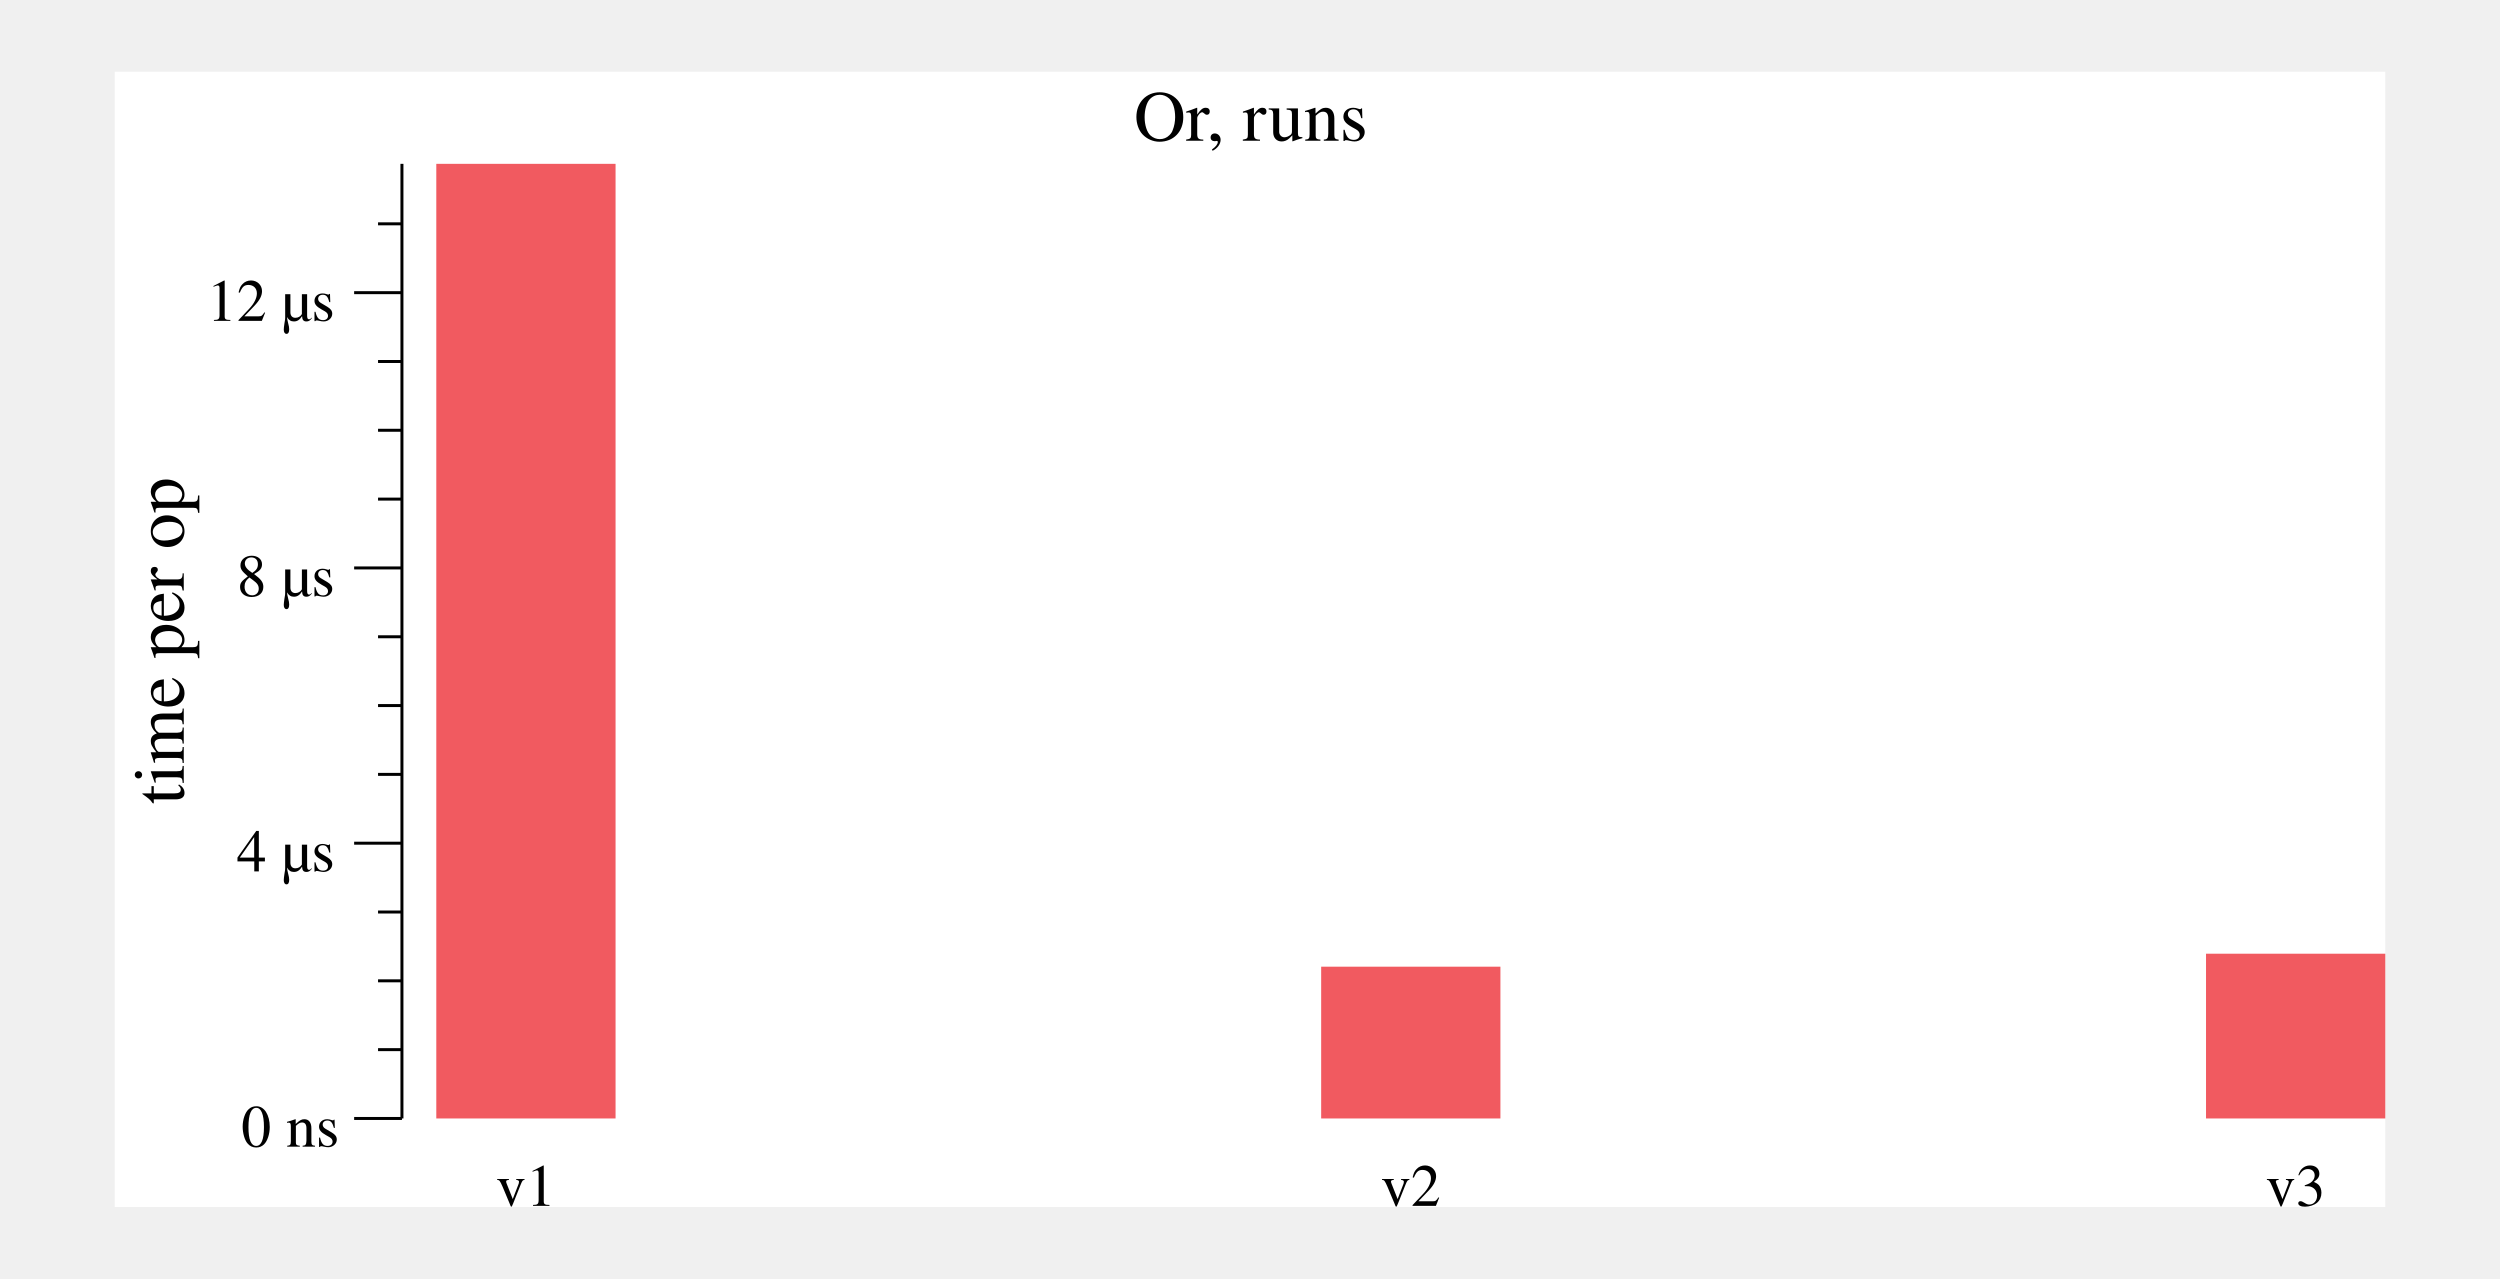
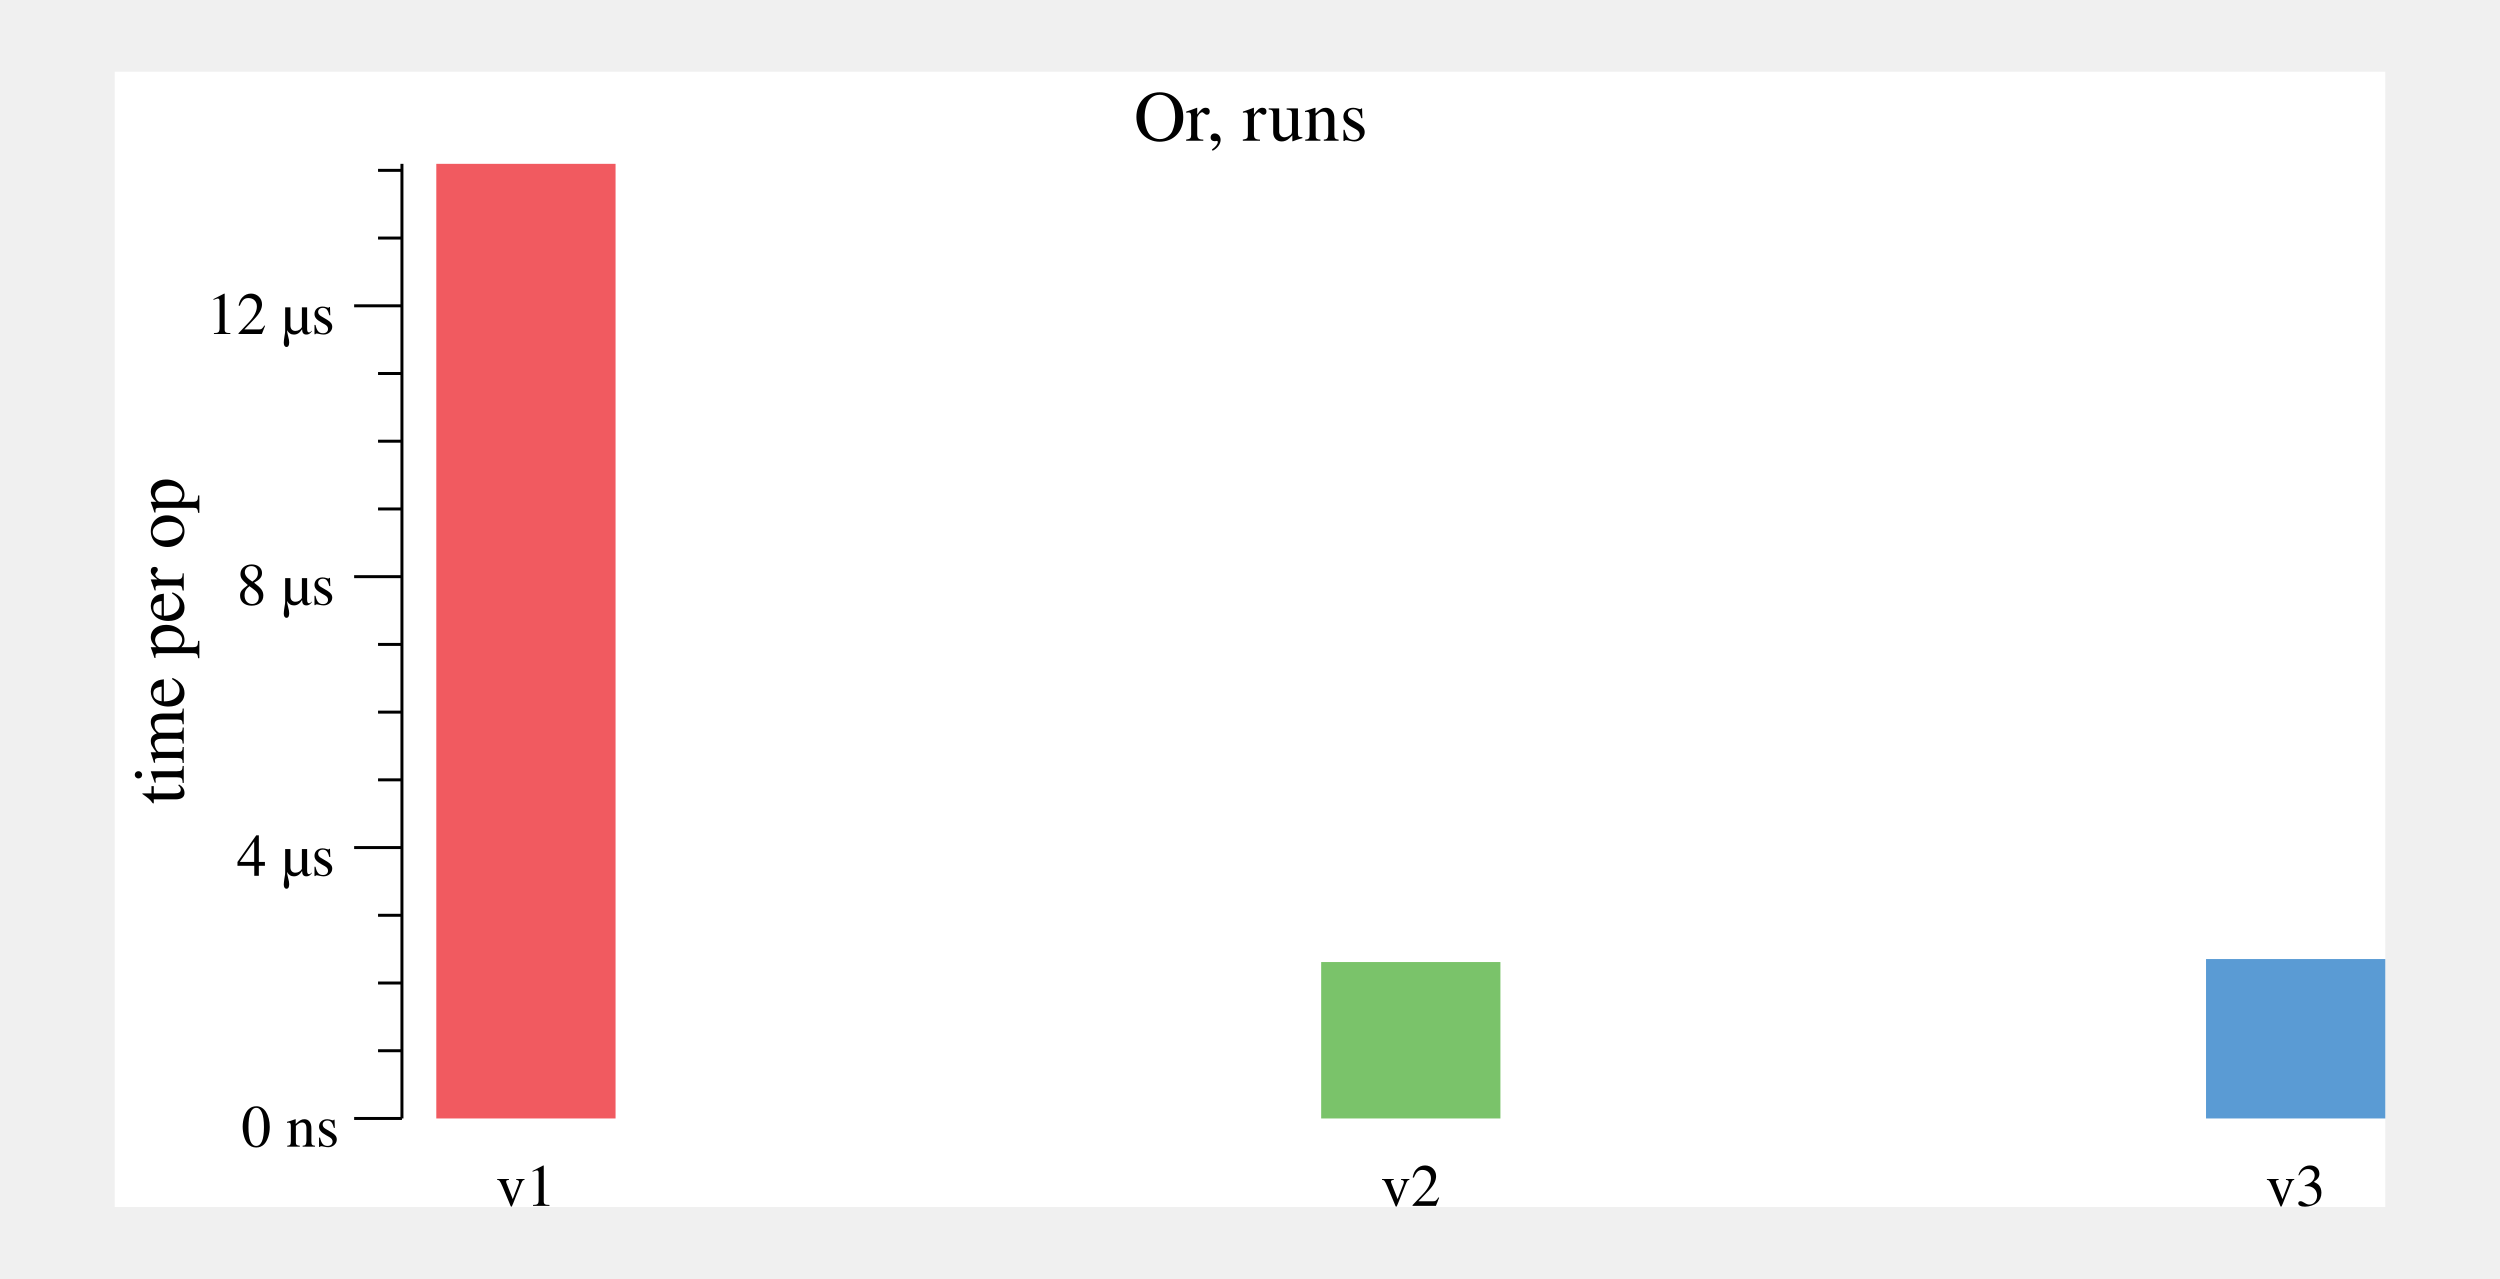
<svg xmlns="http://www.w3.org/2000/svg" width="418.4pt" height="214pt" viewBox="0 0 418.4 214">
  <g transform="scale(1, -1) translate(0, -214)">
    <path d="M19.2,12L399.2,12L399.2,202L19.2,202Z" style="fill:#FFFFFF" />
    <text x="189.78" y="-190.45" transform="scale(1, -1)" style="font-family:Times;font-weight:normal;font-style:normal;font-size:12px">Or, runs</text>
    <text x="83.019" y="-12.186" transform="scale(1, -1)" style="font-family:Times;font-weight:normal;font-style:normal;font-size:10px">v1</text>
    <text x="231.11" y="-12.186" transform="scale(1, -1)" style="font-family:Times;font-weight:normal;font-style:normal;font-size:10px">v2</text>
    <text x="379.2" y="-12.186" transform="scale(1, -1)" style="font-family:Times;font-weight:normal;font-style:normal;font-size:10px">v3</text>
    <g transform="rotate(90)">
      <text x="79.374" y="30.755" transform="scale(1, -1)" style="font-family:Times;font-weight:normal;font-style:normal;font-size:12px">time per op</text>
    </g>
    <text x="40.378" y="-22.093" transform="scale(1, -1)" style="font-family:Times;font-weight:normal;font-style:normal;font-size:10px">0 ns</text>
-     <text x="39.616" y="-68.161" transform="scale(1, -1)" style="font-family:Times;font-weight:normal;font-style:normal;font-size:10px">4 µs</text>
-     <text x="39.616" y="-114.23" transform="scale(1, -1)" style="font-family:Times;font-weight:normal;font-style:normal;font-size:10px">8 µs</text>
-     <text x="34.616" y="-160.3" transform="scale(1, -1)" style="font-family:Times;font-weight:normal;font-style:normal;font-size:10px">12 µs</text>
+     <text x="39.616" y="-67.429" transform="scale(1, -1)" style="font-family:Times;font-weight:normal;font-style:normal;font-size:10px">4 µs</text>
+     <text x="39.616" y="-112.77" transform="scale(1, -1)" style="font-family:Times;font-weight:normal;font-style:normal;font-size:10px">8 µs</text>
+     <text x="34.616" y="-158.1" transform="scale(1, -1)" style="font-family:Times;font-weight:normal;font-style:normal;font-size:10px">12 µs</text>
    <path d="M59.269,26.814L67.269,26.814" style="fill:none;stroke:#000000;stroke-width:0.5" />
-     <path d="M59.269,72.883L67.269,72.883" style="fill:none;stroke:#000000;stroke-width:0.5" />
-     <path d="M59.269,118.95L67.269,118.95" style="fill:none;stroke:#000000;stroke-width:0.5" />
-     <path d="M59.269,165.02L67.269,165.02" style="fill:none;stroke:#000000;stroke-width:0.5" />
-     <path d="M63.269,38.332L67.269,38.332" style="fill:none;stroke:#000000;stroke-width:0.5" />
-     <path d="M63.269,49.849L67.269,49.849" style="fill:none;stroke:#000000;stroke-width:0.5" />
-     <path d="M63.269,61.366L67.269,61.366" style="fill:none;stroke:#000000;stroke-width:0.5" />
-     <path d="M63.269,84.4L67.269,84.4" style="fill:none;stroke:#000000;stroke-width:0.5" />
-     <path d="M63.269,95.917L67.269,95.917" style="fill:none;stroke:#000000;stroke-width:0.5" />
-     <path d="M63.269,107.43L67.269,107.43" style="fill:none;stroke:#000000;stroke-width:0.5" />
-     <path d="M63.269,130.47L67.269,130.47" style="fill:none;stroke:#000000;stroke-width:0.5" />
-     <path d="M63.269,141.99L67.269,141.99" style="fill:none;stroke:#000000;stroke-width:0.5" />
-     <path d="M63.269,153.5L67.269,153.5" style="fill:none;stroke:#000000;stroke-width:0.5" />
-     <path d="M63.269,176.54L67.269,176.54" style="fill:none;stroke:#000000;stroke-width:0.5" />
+     <path d="M59.269,72.151L67.269,72.151" style="fill:none;stroke:#000000;stroke-width:0.5" />
+     <path d="M59.269,117.49L67.269,117.49" style="fill:none;stroke:#000000;stroke-width:0.5" />
+     <path d="M59.269,162.82L67.269,162.82" style="fill:none;stroke:#000000;stroke-width:0.5" />
+     <path d="M63.269,38.149L67.269,38.149" style="fill:none;stroke:#000000;stroke-width:0.5" />
+     <path d="M63.269,49.483L67.269,49.483" style="fill:none;stroke:#000000;stroke-width:0.5" />
+     <path d="M63.269,60.817L67.269,60.817" style="fill:none;stroke:#000000;stroke-width:0.5" />
+     <path d="M63.269,83.485L67.269,83.485" style="fill:none;stroke:#000000;stroke-width:0.5" />
+     <path d="M63.269,94.819L67.269,94.819" style="fill:none;stroke:#000000;stroke-width:0.5" />
+     <path d="M63.269,106.15L67.269,106.15" style="fill:none;stroke:#000000;stroke-width:0.5" />
+     <path d="M63.269,128.82L67.269,128.82" style="fill:none;stroke:#000000;stroke-width:0.5" />
+     <path d="M63.269,140.16L67.269,140.16" style="fill:none;stroke:#000000;stroke-width:0.5" />
+     <path d="M63.269,151.49L67.269,151.49" style="fill:none;stroke:#000000;stroke-width:0.5" />
+     <path d="M63.269,174.16L67.269,174.16" style="fill:none;stroke:#000000;stroke-width:0.5" />
+     <path d="M63.269,185.49L67.269,185.49" style="fill:none;stroke:#000000;stroke-width:0.5" />
    <path d="M67.269,26.814L67.269,186.58" style="fill:none;stroke:#000000;stroke-width:0.5" />
    <path d="M73.019,26.814L73.019,186.58L103.02,186.58L103.02,26.814Z" style="fill:#F15A60" />
-     <path d="M221.11,26.814L221.11,52.216L251.11,52.216L251.11,26.814Z" style="fill:#F15A60" />
-     <path d="M369.2,26.814L369.2,54.387L399.2,54.387L399.2,26.814Z" style="fill:#F15A60" />
+     <path d="M221.11,26.814L221.11,26.814L251.11,26.814L251.11,26.814Z" style="fill:#F15A60" />
+     <path d="M369.2,26.814L369.2,26.814L399.2,26.814L399.2,26.814Z" style="fill:#F15A60" />
+     <path d="M73.019,26.814L73.019,26.814L103.02,26.814L103.02,26.814Z" style="fill:#7AC36A" />
+     <path d="M221.11,26.814L221.11,52.993L251.11,52.993L251.11,26.814Z" style="fill:#7AC36A" />
+     <path d="M369.2,26.814L369.2,26.814L399.2,26.814L399.2,26.814Z" style="fill:#7AC36A" />
+     <path d="M73.019,26.814L73.019,26.814L103.02,26.814L103.02,26.814Z" style="fill:#5A9BD4" />
+     <path d="M221.11,26.814L221.11,26.814L251.11,26.814L251.11,26.814Z" style="fill:#5A9BD4" />
+     <path d="M369.2,26.814L369.2,53.495L399.2,53.495L399.2,26.814Z" style="fill:#5A9BD4" />
  </g>
</svg>
